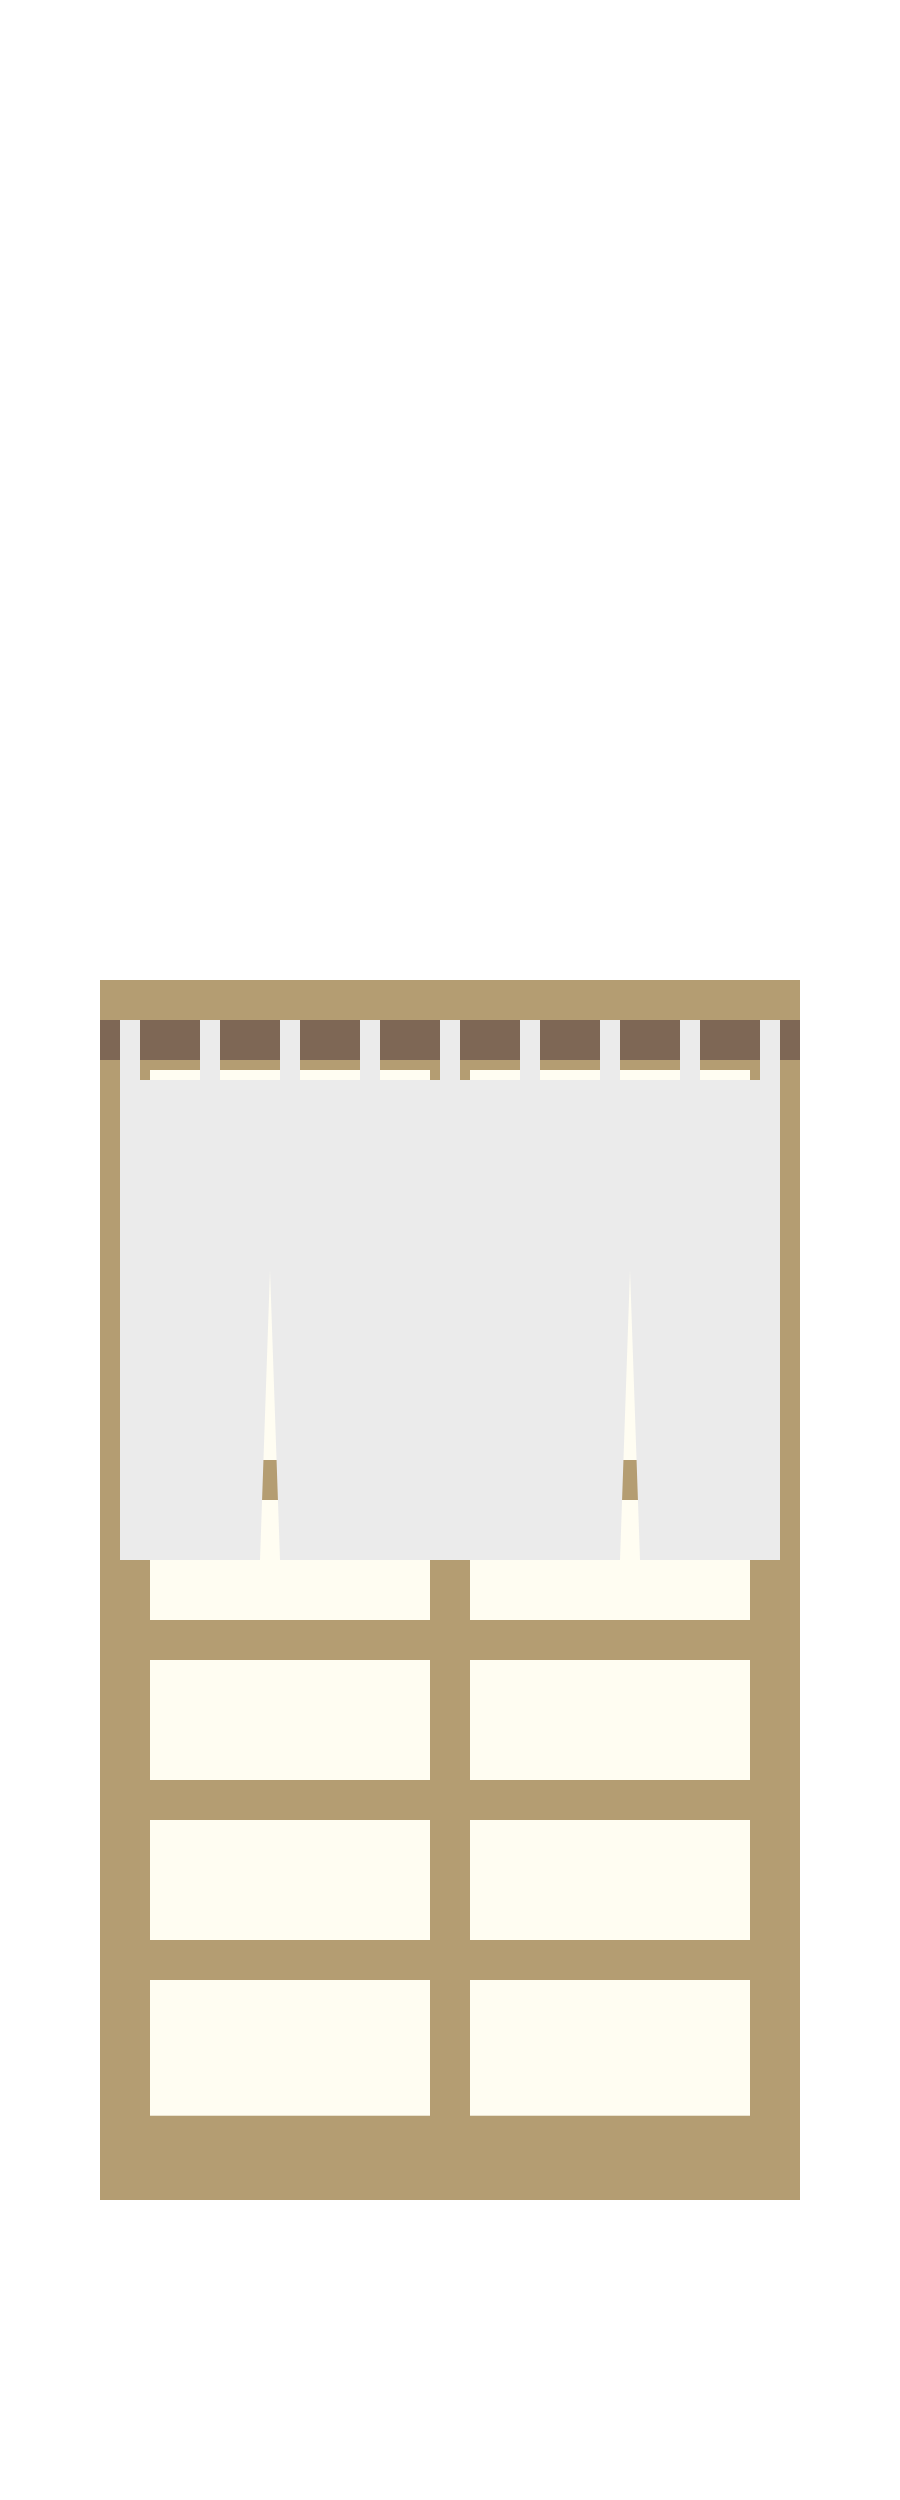
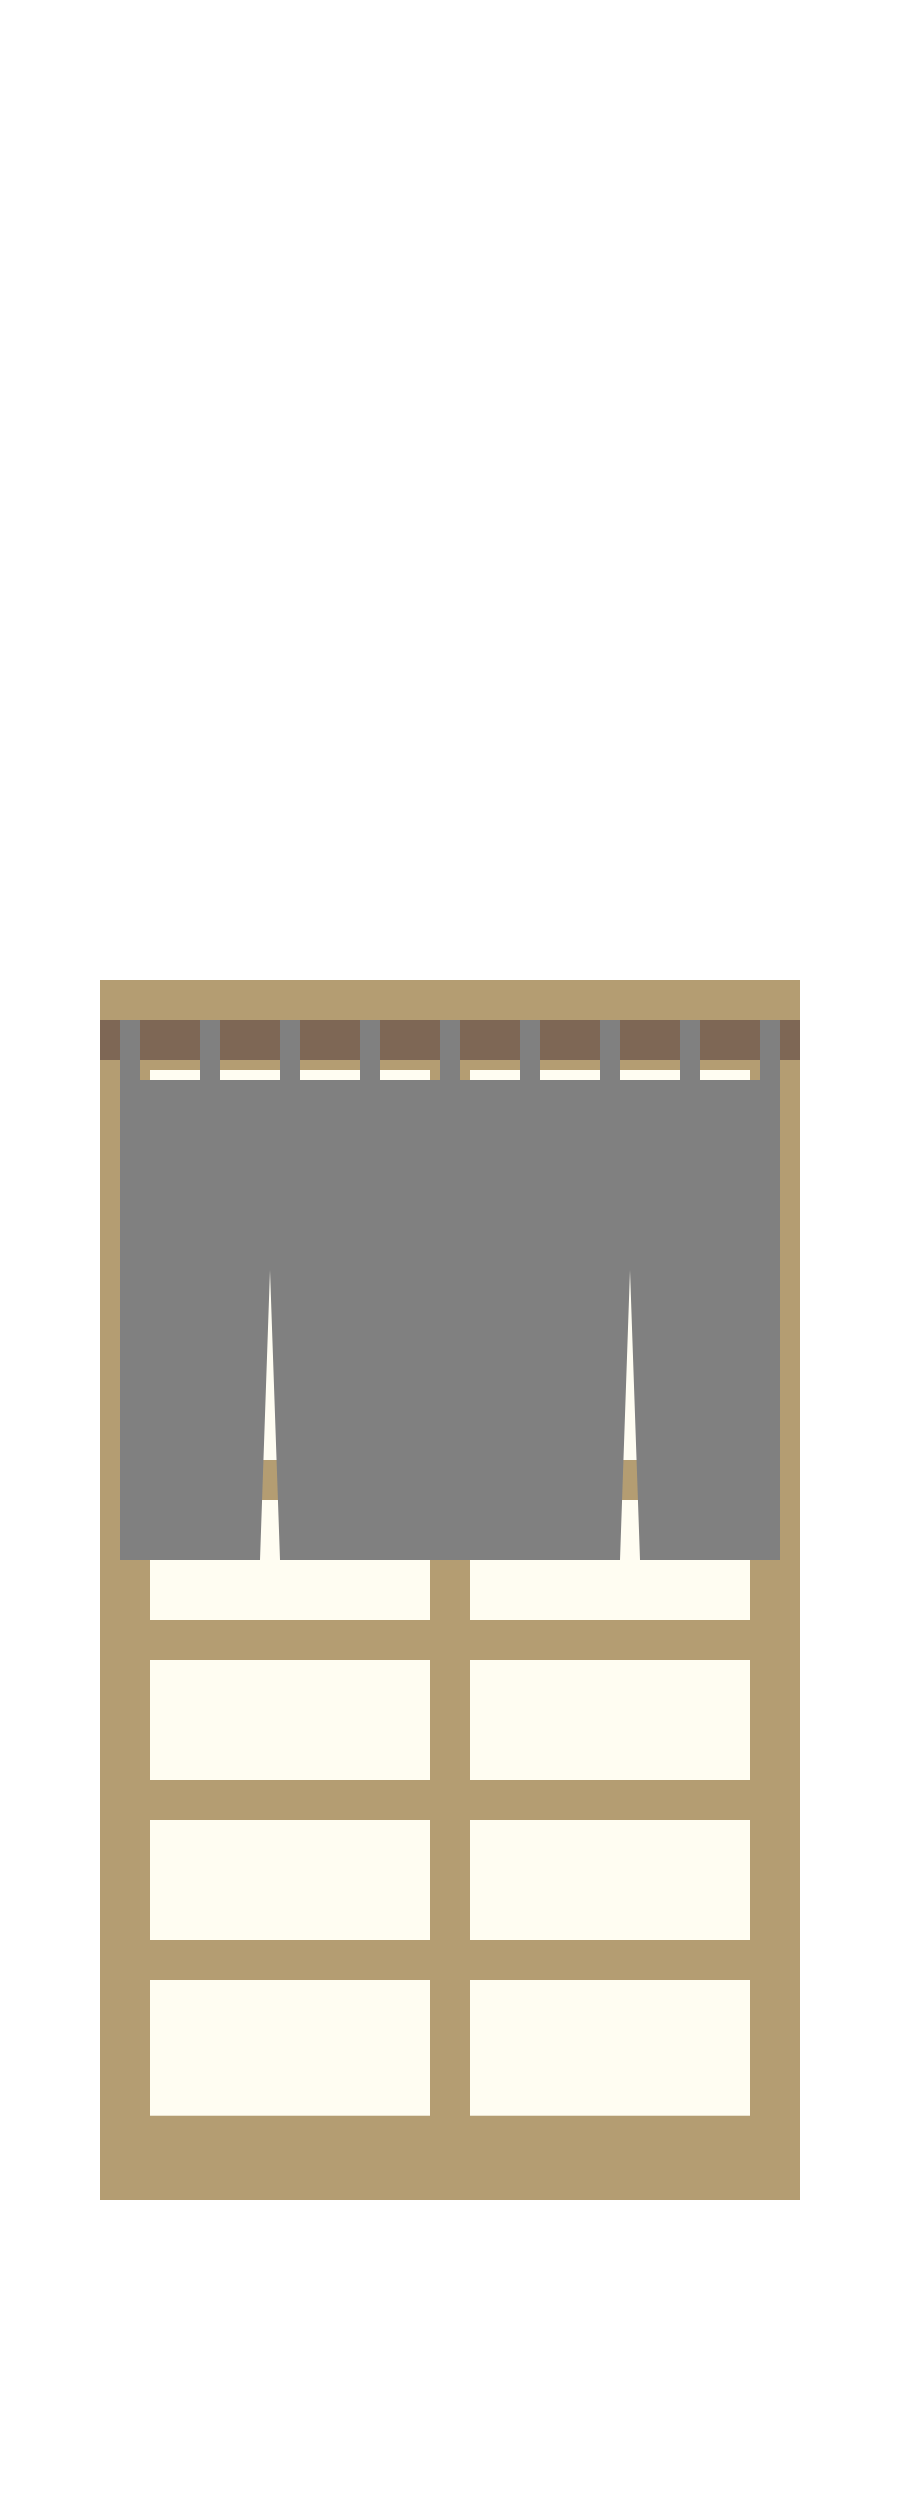
<svg xmlns="http://www.w3.org/2000/svg" width="90" height="250" viewBox="0 0 90 250" fill="none">
  <path d="M10 98H80V220H10V98Z" fill="#B49D72" />
  <path d="M43 107H15V146H43V107Z" fill="#FFFDF2" />
  <path d="M15 150V162H43V150H15Z" fill="#FFFDF2" />
  <path d="M15 166V178H43V166H15Z" fill="#FFFDF2" />
  <path d="M15 182V194H43V182H15Z" fill="#FFFDF2" />
  <path d="M15 198V211.571H43V198H15Z" fill="#FFFDF2" />
  <path d="M47 211.571H75V198H47V211.571Z" fill="#FFFDF2" />
  <path d="M75 194V182H47V194H75Z" fill="#FFFDF2" />
  <path d="M75 178V166H47V178H75Z" fill="#FFFDF2" />
  <path d="M75 162V150H47V162H75Z" fill="#FFFDF2" />
  <path d="M75 146V107H47V146H75Z" fill="#FFFDF2" />
  <rect x="10" y="102" width="70" height="4" fill="#7E6755" />
-   <path d="M12 108H78V156H64L63 127L62 156H28L27 127L26 156H12V108Z" fill="#EBEBEB" />
-   <path d="M44 102H46V108H44V102Z" fill="#EBEBEB" />
-   <path d="M52 102H54V108H52V102Z" fill="#EBEBEB" />
-   <path d="M60 102H62V108H60V102Z" fill="#EBEBEB" />
-   <path d="M68 102H70V108H68V102Z" fill="#EBEBEB" />
-   <path d="M76 102H78V108H76V102Z" fill="#EBEBEB" />
-   <path d="M12 102H14V108H12V102Z" fill="#EBEBEB" />
-   <path d="M20 102H22V108H20V102Z" fill="#EBEBEB" />
-   <path d="M28 102H30V108H28V102Z" fill="#EBEBEB" />
-   <path d="M36 102H38V108H36V102Z" fill="#EBEBEB" />
+   <path d="M12 108H78V156H64L63 127L62 156H28L27 127L26 156H12V108Z" fill="#808080" />
+   <path d="M44 102H46V108H44V102Z" fill="#808080" />
+   <path d="M52 102H54V108H52V102Z" fill="#808080" />
+   <path d="M60 102H62V108H60V102Z" fill="#808080" />
+   <path d="M68 102H70V108H68V102Z" fill="#808080" />
+   <path d="M76 102H78V108H76V102Z" fill="#808080" />
+   <path d="M12 102H14V108H12V102Z" fill="#808080" />
+   <path d="M20 102H22V108H20V102Z" fill="#808080" />
+   <path d="M28 102H30V108H28V102Z" fill="#808080" />
+   <path d="M36 102H38V108H36V102Z" fill="#808080" />
</svg>
